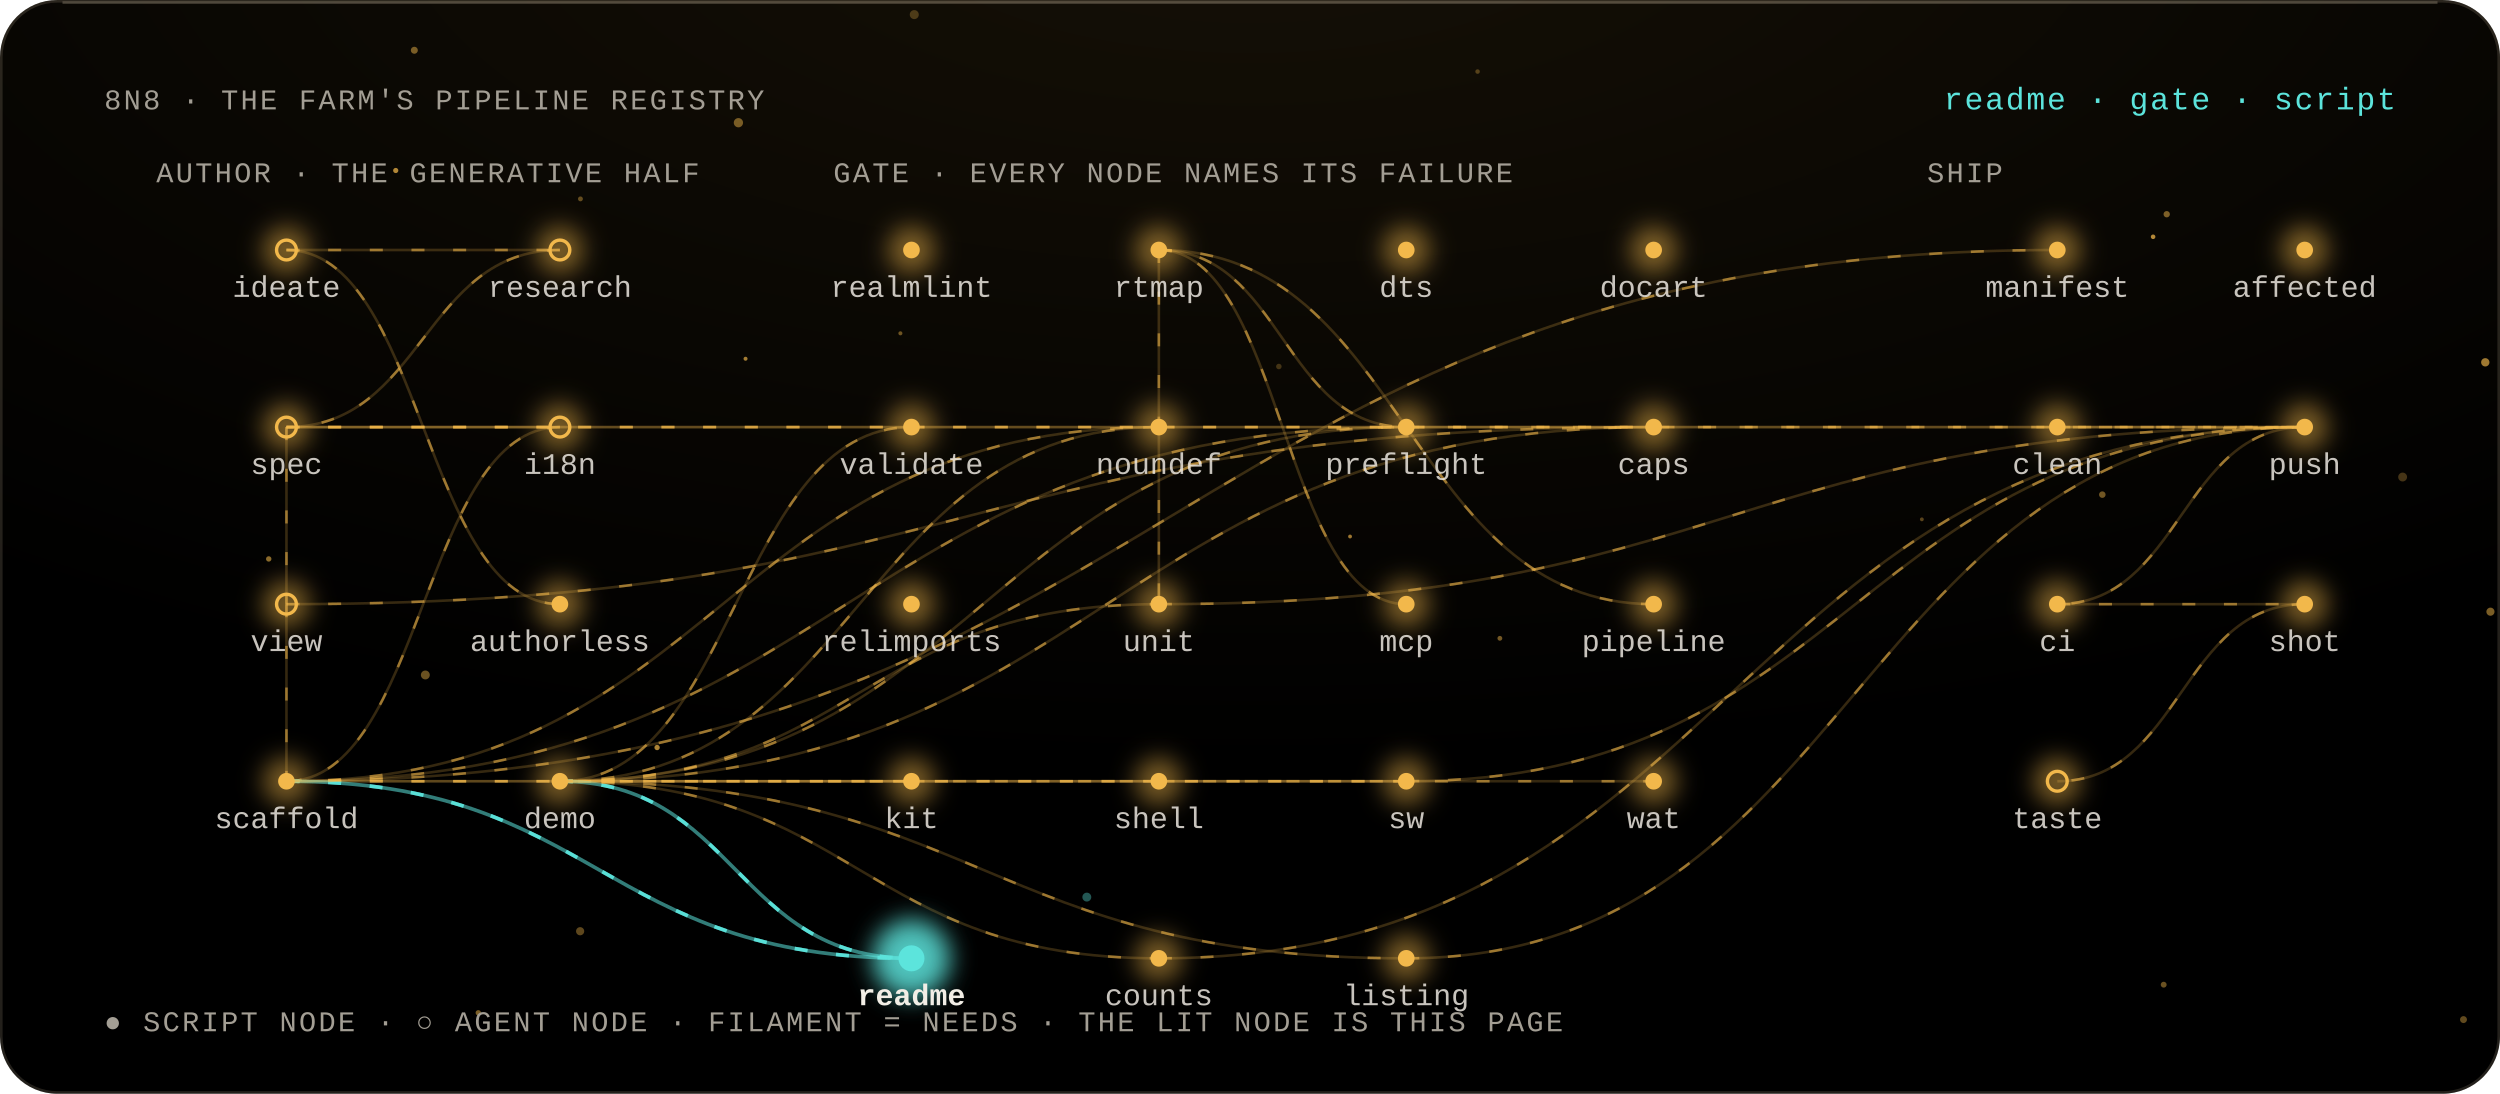
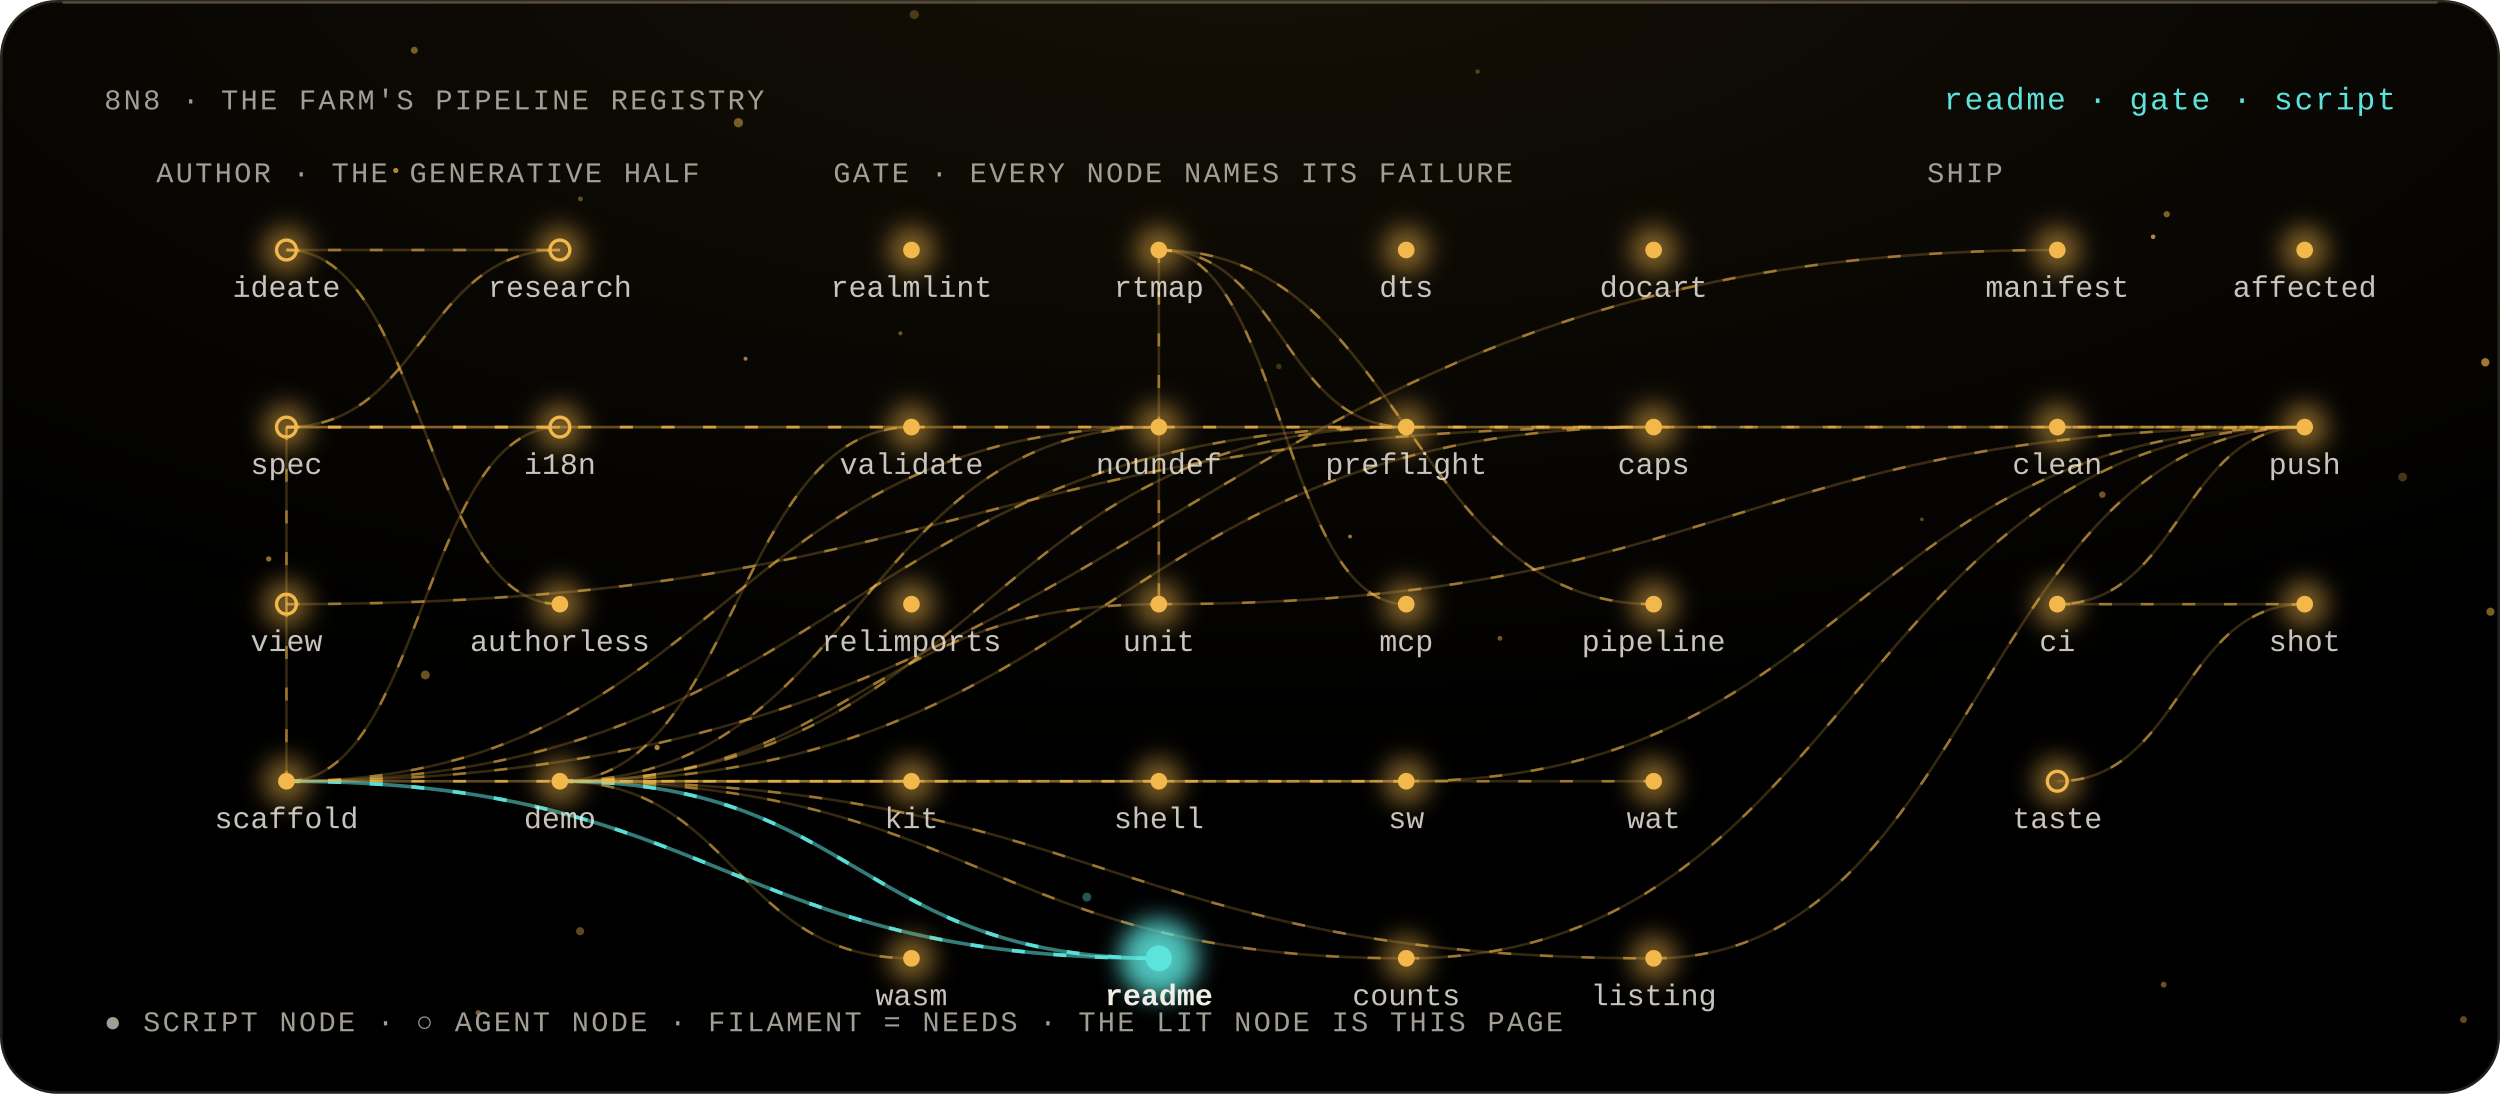
<svg xmlns="http://www.w3.org/2000/svg" viewBox="0 0 960 420" width="960" height="420" role="img" aria-labelledby="t">
  <style>
  text { font-family: 'Geist Mono', ui-monospace, 'Liberation Mono', Menlo, monospace; fill: #F2EEE6; }
  .m { fill: #A39E94; font-size: 11px; letter-spacing: .08em; }
  .l { font-size: 11.5px; }
  .h { font-size: 12px; fill: #5CE4DC; letter-spacing: .06em; }
  .flow { stroke-dasharray: 5 11; animation: flow 3s linear infinite; }
  @keyframes flow { to { stroke-dashoffset: -32; } }
  .breathe { animation: breathe 4.2s ease-in-out infinite; }
  @keyframes breathe { 50% { opacity: .38; } }
  .beat { animation: beat 2.6s ease-in-out infinite; transform-box: fill-box; transform-origin: center; }
  @keyframes beat { 50% { opacity: .55; transform: scale(1.35); } }
  .spin { transform-box: fill-box; transform-origin: center; animation: spin 48s linear infinite; }
  .spin-r { transform-box: fill-box; transform-origin: center; animation: spin 64s linear infinite reverse; }
  @keyframes spin { to { transform: rotate(360deg); } }
  @media (prefers-reduced-motion: reduce) { * { animation: none !important; } }
</style>
  <defs>
    <filter id="bloom" x="-80%" y="-80%" width="260%" height="260%">
      <feGaussianBlur stdDeviation="4.5" />
    </filter>
    <filter id="soft" x="-30%" y="-30%" width="160%" height="160%">
      <feGaussianBlur stdDeviation="1.4" />
    </filter>
    <radialGradient id="key" cx="50%" cy="-10%" r="80%">
      <stop offset="0" stop-color="#F2B84B" stop-opacity=".09" />
      <stop offset="1" stop-color="#F2B84B" stop-opacity="0" />
    </radialGradient>
    <linearGradient id="pair" x1="0" x2="1">
      <stop offset="0" stop-color="#F2B84B" />
      <stop offset="1" stop-color="#5CE4DC" />
    </linearGradient>
  </defs>
  <rect width="960" height="420" rx="22" fill="#000" />
  <rect width="960" height="420" rx="22" fill="url(#key)" />
  <rect x=".5" y=".5" width="959" height="419" rx="21.5" fill="none" stroke="rgba(255,232,196,.14)" />
  <path d="M 24 1 H 936" stroke="rgba(255,238,208,.22)" stroke-width="1" />
  <g>
    <circle cx="518.42" cy="206.02" r="0.74" fill="#F2B84B" opacity="0.64" class="breathe" style="animation-delay:-1.65s" />
    <circle cx="103.19" cy="214.63" r="1.04" fill="#F2B84B" opacity="0.57" class="breathe" style="animation-delay:-4.16s" />
    <circle cx="832.02" cy="82.26" r="1.22" fill="#F2B84B" opacity="0.5" class="breathe" style="animation-delay:-0.1s" />
    <circle cx="151.96" cy="65.47" r="1" fill="#F2B84B" opacity="0.72" class="breathe" style="animation-delay:-0.66s" />
    <circle cx="567.39" cy="27.48" r="0.87" fill="#F2B84B" opacity="0.31" class="breathe" style="animation-delay:-3.68s" />
    <circle cx="922.61" cy="183.18" r="1.7" fill="#F2B84B" opacity="0.28" class="breathe" style="animation-delay:-2.04s" />
    <circle cx="491.08" cy="140.74" r="1.06" fill="#F2B84B" opacity="0.25" class="breathe" style="animation-delay:-3.77s" />
    <circle cx="807.29" cy="189.94" r="1.26" fill="#F2B84B" opacity="0.46" class="breathe" style="animation-delay:-3.75s" />
    <circle cx="252.32" cy="287.05" r="1.03" fill="#F2B84B" opacity="0.71" class="breathe" style="animation-delay:-1.63s" />
    <circle cx="159.1" cy="19.3" r="1.35" fill="#F2B84B" opacity="0.48" class="breathe" style="animation-delay:-2.46s" />
    <circle cx="575.95" cy="245.11" r="0.93" fill="#F2B84B" opacity="0.47" class="breathe" style="animation-delay:-0.48s" />
    <circle cx="737.99" cy="199.43" r="0.74" fill="#F2B84B" opacity="0.36" class="breathe" style="animation-delay:-3.75s" />
    <circle cx="826.79" cy="90.93" r="0.88" fill="#F2B84B" opacity="0.73" class="breathe" style="animation-delay:-1.86s" />
    <circle cx="954.35" cy="139.13" r="1.6" fill="#F2B84B" opacity="0.65" class="breathe" style="animation-delay:-2.42s" />
    <circle cx="351.08" cy="5.61" r="1.73" fill="#F2B84B" opacity="0.27" class="breathe" style="animation-delay:-3.19s" />
    <circle cx="283.55" cy="47.12" r="1.78" fill="#F2B84B" opacity="0.47" class="breathe" style="animation-delay:-1.4s" />
    <circle cx="417.34" cy="344.49" r="1.71" fill="#5CE4DC" opacity="0.38" class="breathe" style="animation-delay:-3.86s" />
    <circle cx="222.89" cy="76.37" r="0.94" fill="#F2B84B" opacity="0.39" class="breathe" style="animation-delay:-3.8s" />
    <circle cx="286.29" cy="137.76" r="0.77" fill="#F2B84B" opacity="0.67" class="breathe" style="animation-delay:-0.57s" />
    <circle cx="222.77" cy="357.59" r="1.57" fill="#F2B84B" opacity="0.39" class="breathe" style="animation-delay:-4.04s" />
    <circle cx="945.98" cy="391.52" r="1.34" fill="#F2B84B" opacity="0.4" class="breathe" style="animation-delay:-2.98s" />
    <circle cx="183.66" cy="388.91" r="1.03" fill="#F2B84B" opacity="0.51" class="breathe" style="animation-delay:-0.46s" />
    <circle cx="163.33" cy="259.19" r="1.71" fill="#F2B84B" opacity="0.44" class="breathe" style="animation-delay:-1.7s" />
    <circle cx="830.86" cy="378.12" r="1.13" fill="#F2B84B" opacity="0.44" class="breathe" style="animation-delay:-1.88s" />
    <circle cx="956.33" cy="234.89" r="1.56" fill="#F2B84B" opacity="0.51" class="breathe" style="animation-delay:-1.01s" />
    <circle cx="345.75" cy="127.99" r="0.78" fill="#F2B84B" opacity="0.43" class="breathe" style="animation-delay:-1.35s" />
  </g>
  <text x="40" y="42" class="m" text-anchor="start">8N8 · THE FARM'S PIPELINE REGISTRY</text>
  <text x="920" y="42" class="h" text-anchor="end">readme · gate · script</text>
  <text x="60" y="70" class="m" text-anchor="start">AUTHOR · THE GENERATIVE HALF</text>
  <text x="320" y="70" class="m" text-anchor="start">GATE · EVERY NODE NAMES ITS FAILURE</text>
  <text x="740" y="70" class="m" text-anchor="start">SHIP</text>
  <path d="M 110 96 C 162.5 96, 162.5 96, 215 96" fill="none" stroke="#F2B84B" stroke-opacity="0.22" stroke-width="1" />
  <path d="M 110 96 C 162.5 96, 162.5 96, 215 96" fill="none" stroke="#F2B84B" stroke-opacity="0.55" stroke-width="1" class="flow" />
  <path d="M 215 96 C 162.5 96, 162.5 164, 110 164" fill="none" stroke="#F2B84B" stroke-opacity="0.22" stroke-width="1" />
  <path d="M 215 96 C 162.5 96, 162.5 164, 110 164" fill="none" stroke="#F2B84B" stroke-opacity="0.55" stroke-width="1" class="flow" />
  <path d="M 110 164 C 162.5 164, 162.5 164, 215 164" fill="none" stroke="#F2B84B" stroke-opacity="0.22" stroke-width="1" />
  <path d="M 110 164 C 162.5 164, 162.5 164, 215 164" fill="none" stroke="#F2B84B" stroke-opacity="0.55" stroke-width="1" class="flow" />
  <path d="M 110 164 C 110 164, 110 232, 110 232" fill="none" stroke="#F2B84B" stroke-opacity="0.22" stroke-width="1" />
  <path d="M 110 164 C 110 164, 110 232, 110 232" fill="none" stroke="#F2B84B" stroke-opacity="0.55" stroke-width="1" class="flow" />
  <path d="M 110 96 C 162.5 96, 162.5 232, 215 232" fill="none" stroke="#F2B84B" stroke-opacity="0.22" stroke-width="1" />
  <path d="M 110 96 C 162.5 96, 162.5 232, 215 232" fill="none" stroke="#F2B84B" stroke-opacity="0.55" stroke-width="1" class="flow" />
  <path d="M 110 232 C 110 232, 110 300, 110 300" fill="none" stroke="#F2B84B" stroke-opacity="0.22" stroke-width="1" />
  <path d="M 110 232 C 110 232, 110 300, 110 300" fill="none" stroke="#F2B84B" stroke-opacity="0.55" stroke-width="1" class="flow" />
  <path d="M 215 164 C 162.5 164, 162.5 300, 110 300" fill="none" stroke="#F2B84B" stroke-opacity="0.22" stroke-width="1" />
  <path d="M 215 164 C 162.5 164, 162.5 300, 110 300" fill="none" stroke="#F2B84B" stroke-opacity="0.55" stroke-width="1" class="flow" />
  <path d="M 110 164 C 230 164, 230 164, 350 164" fill="none" stroke="#F2B84B" stroke-opacity="0.22" stroke-width="1" />
  <path d="M 110 164 C 230 164, 230 164, 350 164" fill="none" stroke="#F2B84B" stroke-opacity="0.55" stroke-width="1" class="flow" />
  <path d="M 215 300 C 282.5 300, 282.5 164, 350 164" fill="none" stroke="#F2B84B" stroke-opacity="0.22" stroke-width="1" />
  <path d="M 215 300 C 282.5 300, 282.5 164, 350 164" fill="none" stroke="#F2B84B" stroke-opacity="0.55" stroke-width="1" class="flow" />
  <path d="M 110 300 C 277.5 300, 277.5 164, 445 164" fill="none" stroke="#F2B84B" stroke-opacity="0.22" stroke-width="1" />
  <path d="M 110 300 C 277.5 300, 277.5 164, 445 164" fill="none" stroke="#F2B84B" stroke-opacity="0.55" stroke-width="1" class="flow" />
  <path d="M 215 300 C 330 300, 330 164, 445 164" fill="none" stroke="#F2B84B" stroke-opacity="0.22" stroke-width="1" />
  <path d="M 215 300 C 330 300, 330 164, 445 164" fill="none" stroke="#F2B84B" stroke-opacity="0.55" stroke-width="1" class="flow" />
  <path d="M 110 300 C 325 300, 325 164, 540 164" fill="none" stroke="#F2B84B" stroke-opacity="0.22" stroke-width="1" />
  <path d="M 110 300 C 325 300, 325 164, 540 164" fill="none" stroke="#F2B84B" stroke-opacity="0.55" stroke-width="1" class="flow" />
  <path d="M 215 300 C 377.5 300, 377.5 164, 540 164" fill="none" stroke="#F2B84B" stroke-opacity="0.22" stroke-width="1" />
  <path d="M 215 300 C 377.5 300, 377.5 164, 540 164" fill="none" stroke="#F2B84B" stroke-opacity="0.55" stroke-width="1" class="flow" />
  <path d="M 445 96 C 492.5 96, 492.5 164, 540 164" fill="none" stroke="#F2B84B" stroke-opacity="0.22" stroke-width="1" />
  <path d="M 445 96 C 492.5 96, 492.5 164, 540 164" fill="none" stroke="#F2B84B" stroke-opacity="0.55" stroke-width="1" class="flow" />
  <path d="M 110 164 C 372.5 164, 372.5 164, 635 164" fill="none" stroke="#F2B84B" stroke-opacity="0.22" stroke-width="1" />
  <path d="M 110 164 C 372.5 164, 372.5 164, 635 164" fill="none" stroke="#F2B84B" stroke-opacity="0.55" stroke-width="1" class="flow" />
  <path d="M 110 232 C 372.5 232, 372.5 164, 635 164" fill="none" stroke="#F2B84B" stroke-opacity="0.22" stroke-width="1" />
  <path d="M 110 232 C 372.5 232, 372.5 164, 635 164" fill="none" stroke="#F2B84B" stroke-opacity="0.55" stroke-width="1" class="flow" />
  <path d="M 215 300 C 425 300, 425 164, 635 164" fill="none" stroke="#F2B84B" stroke-opacity="0.22" stroke-width="1" />
  <path d="M 215 300 C 425 300, 425 164, 635 164" fill="none" stroke="#F2B84B" stroke-opacity="0.55" stroke-width="1" class="flow" />
  <path d="M 215 300 C 330 300, 330 232, 445 232" fill="none" stroke="#F2B84B" stroke-opacity="0.22" stroke-width="1" />
  <path d="M 215 300 C 330 300, 330 232, 445 232" fill="none" stroke="#F2B84B" stroke-opacity="0.55" stroke-width="1" class="flow" />
  <path d="M 445 96 C 445 96, 445 232, 445 232" fill="none" stroke="#F2B84B" stroke-opacity="0.22" stroke-width="1" />
  <path d="M 445 96 C 445 96, 445 232, 445 232" fill="none" stroke="#F2B84B" stroke-opacity="0.55" stroke-width="1" class="flow" />
  <path d="M 445 96 C 492.5 96, 492.5 232, 540 232" fill="none" stroke="#F2B84B" stroke-opacity="0.22" stroke-width="1" />
  <path d="M 445 96 C 492.5 96, 492.5 232, 540 232" fill="none" stroke="#F2B84B" stroke-opacity="0.55" stroke-width="1" class="flow" />
  <path d="M 445 96 C 540 96, 540 232, 635 232" fill="none" stroke="#F2B84B" stroke-opacity="0.22" stroke-width="1" />
  <path d="M 445 96 C 540 96, 540 232, 635 232" fill="none" stroke="#F2B84B" stroke-opacity="0.55" stroke-width="1" class="flow" />
  <path d="M 110 300 C 230 300, 230 300, 350 300" fill="none" stroke="#F2B84B" stroke-opacity="0.22" stroke-width="1" />
  <path d="M 110 300 C 230 300, 230 300, 350 300" fill="none" stroke="#F2B84B" stroke-opacity="0.55" stroke-width="1" class="flow" />
  <path d="M 110 300 C 325 300, 325 300, 540 300" fill="none" stroke="#F2B84B" stroke-opacity="0.22" stroke-width="1" />
  <path d="M 110 300 C 325 300, 325 300, 540 300" fill="none" stroke="#F2B84B" stroke-opacity="0.55" stroke-width="1" class="flow" />
  <path d="M 215 300 C 377.5 300, 377.5 300, 540 300" fill="none" stroke="#F2B84B" stroke-opacity="0.22" stroke-width="1" />
  <path d="M 215 300 C 377.5 300, 377.5 300, 540 300" fill="none" stroke="#F2B84B" stroke-opacity="0.55" stroke-width="1" class="flow" />
  <path d="M 215 300 C 425 300, 425 300, 635 300" fill="none" stroke="#F2B84B" stroke-opacity="0.22" stroke-width="1" />
  <path d="M 215 300 C 425 300, 425 300, 635 300" fill="none" stroke="#F2B84B" stroke-opacity="0.55" stroke-width="1" class="flow" />
-   <path d="M 110 300 C 230 300, 230 368, 350 368" fill="none" stroke="#5CE4DC" stroke-opacity="0.55" stroke-width="1.4" />
-   <path d="M 110 300 C 230 300, 230 368, 350 368" fill="none" stroke="#5CE4DC" stroke-opacity="0.95" stroke-width="1.4" class="flow" />
-   <path d="M 215 300 C 282.5 300, 282.5 368, 350 368" fill="none" stroke="#5CE4DC" stroke-opacity="0.55" stroke-width="1.4" />
-   <path d="M 215 300 C 282.5 300, 282.5 368, 350 368" fill="none" stroke="#5CE4DC" stroke-opacity="0.95" stroke-width="1.4" class="flow" />
-   <path d="M 215 300 C 330 300, 330 368, 445 368" fill="none" stroke="#F2B84B" stroke-opacity="0.22" stroke-width="1" />
-   <path d="M 215 300 C 330 300, 330 368, 445 368" fill="none" stroke="#F2B84B" stroke-opacity="0.55" stroke-width="1" class="flow" />
+   <path d="M 215 300 C 282.5 300, 282.5 368, 350 368" fill="none" stroke="#F2B84B" stroke-opacity="0.22" stroke-width="1" />
+   <path d="M 215 300 C 282.5 300, 282.5 368, 350 368" fill="none" stroke="#F2B84B" stroke-opacity="0.55" stroke-width="1" class="flow" />
+   <path d="M 110 300 C 277.5 300, 277.5 368, 445 368" fill="none" stroke="#5CE4DC" stroke-opacity="0.55" stroke-width="1.4" />
+   <path d="M 110 300 C 277.5 300, 277.5 368, 445 368" fill="none" stroke="#5CE4DC" stroke-opacity="0.95" stroke-width="1.4" class="flow" />
+   <path d="M 215 300 C 330 300, 330 368, 445 368" fill="none" stroke="#5CE4DC" stroke-opacity="0.55" stroke-width="1.4" />
+   <path d="M 215 300 C 330 300, 330 368, 445 368" fill="none" stroke="#5CE4DC" stroke-opacity="0.95" stroke-width="1.4" class="flow" />
  <path d="M 215 300 C 377.5 300, 377.5 368, 540 368" fill="none" stroke="#F2B84B" stroke-opacity="0.22" stroke-width="1" />
  <path d="M 215 300 C 377.5 300, 377.5 368, 540 368" fill="none" stroke="#F2B84B" stroke-opacity="0.55" stroke-width="1" class="flow" />
+   <path d="M 215 300 C 425 300, 425 368, 635 368" fill="none" stroke="#F2B84B" stroke-opacity="0.22" stroke-width="1" />
+   <path d="M 215 300 C 425 300, 425 368, 635 368" fill="none" stroke="#F2B84B" stroke-opacity="0.55" stroke-width="1" class="flow" />
  <path d="M 110 300 C 450 300, 450 96, 790 96" fill="none" stroke="#F2B84B" stroke-opacity="0.22" stroke-width="1" />
  <path d="M 110 300 C 450 300, 450 96, 790 96" fill="none" stroke="#F2B84B" stroke-opacity="0.55" stroke-width="1" class="flow" />
  <path d="M 350 164 C 617.5 164, 617.5 164, 885 164" fill="none" stroke="#F2B84B" stroke-opacity="0.22" stroke-width="1" />
  <path d="M 350 164 C 617.5 164, 617.5 164, 885 164" fill="none" stroke="#F2B84B" stroke-opacity="0.55" stroke-width="1" class="flow" />
  <path d="M 540 164 C 712.5 164, 712.5 164, 885 164" fill="none" stroke="#F2B84B" stroke-opacity="0.22" stroke-width="1" />
  <path d="M 540 164 C 712.5 164, 712.5 164, 885 164" fill="none" stroke="#F2B84B" stroke-opacity="0.55" stroke-width="1" class="flow" />
  <path d="M 445 232 C 665 232, 665 164, 885 164" fill="none" stroke="#F2B84B" stroke-opacity="0.22" stroke-width="1" />
  <path d="M 445 232 C 665 232, 665 164, 885 164" fill="none" stroke="#F2B84B" stroke-opacity="0.55" stroke-width="1" class="flow" />
  <path d="M 540 300 C 712.5 300, 712.5 164, 885 164" fill="none" stroke="#F2B84B" stroke-opacity="0.22" stroke-width="1" />
  <path d="M 540 300 C 712.5 300, 712.5 164, 885 164" fill="none" stroke="#F2B84B" stroke-opacity="0.55" stroke-width="1" class="flow" />
-   <path d="M 445 368 C 665 368, 665 164, 885 164" fill="none" stroke="#F2B84B" stroke-opacity="0.22" stroke-width="1" />
-   <path d="M 445 368 C 665 368, 665 164, 885 164" fill="none" stroke="#F2B84B" stroke-opacity="0.55" stroke-width="1" class="flow" />
  <path d="M 540 368 C 712.5 368, 712.5 164, 885 164" fill="none" stroke="#F2B84B" stroke-opacity="0.22" stroke-width="1" />
  <path d="M 540 368 C 712.5 368, 712.5 164, 885 164" fill="none" stroke="#F2B84B" stroke-opacity="0.55" stroke-width="1" class="flow" />
+   <path d="M 635 368 C 760 368, 760 164, 885 164" fill="none" stroke="#F2B84B" stroke-opacity="0.22" stroke-width="1" />
+   <path d="M 635 368 C 760 368, 760 164, 885 164" fill="none" stroke="#F2B84B" stroke-opacity="0.55" stroke-width="1" class="flow" />
  <path d="M 790 164 C 837.5 164, 837.5 164, 885 164" fill="none" stroke="#F2B84B" stroke-opacity="0.22" stroke-width="1" />
  <path d="M 790 164 C 837.5 164, 837.5 164, 885 164" fill="none" stroke="#F2B84B" stroke-opacity="0.55" stroke-width="1" class="flow" />
  <path d="M 885 164 C 837.5 164, 837.5 232, 790 232" fill="none" stroke="#F2B84B" stroke-opacity="0.22" stroke-width="1" />
  <path d="M 885 164 C 837.5 164, 837.5 232, 790 232" fill="none" stroke="#F2B84B" stroke-opacity="0.55" stroke-width="1" class="flow" />
  <path d="M 790 232 C 837.5 232, 837.5 232, 885 232" fill="none" stroke="#F2B84B" stroke-opacity="0.22" stroke-width="1" />
  <path d="M 790 232 C 837.5 232, 837.5 232, 885 232" fill="none" stroke="#F2B84B" stroke-opacity="0.55" stroke-width="1" class="flow" />
  <path d="M 885 232 C 837.5 232, 837.5 300, 790 300" fill="none" stroke="#F2B84B" stroke-opacity="0.22" stroke-width="1" />
  <path d="M 885 232 C 837.5 232, 837.5 300, 790 300" fill="none" stroke="#F2B84B" stroke-opacity="0.55" stroke-width="1" class="flow" />
  <g>
    <circle cx="110" cy="96" r="9" fill="#F2B84B" opacity="0.5" filter="url(#bloom)" class="breathe" style="animation-delay:-1.93s" />
    <circle cx="110" cy="96" r="3.8" fill="none" stroke="#F2B84B" stroke-width="1.3" />
  </g>
  <text x="110" y="114" class="l" text-anchor="middle" fill="#F2EEE6" fill-opacity=".82">ideate</text>
  <g>
    <circle cx="215" cy="96" r="9" fill="#F2B84B" opacity="0.5" filter="url(#bloom)" class="breathe" style="animation-delay:-0.16s" />
    <circle cx="215" cy="96" r="3.8" fill="none" stroke="#F2B84B" stroke-width="1.3" />
  </g>
  <text x="215" y="114" class="l" text-anchor="middle" fill="#F2EEE6" fill-opacity=".82">research</text>
  <g>
    <circle cx="110" cy="164" r="9" fill="#F2B84B" opacity="0.5" filter="url(#bloom)" class="breathe" style="animation-delay:-2.16s" />
    <circle cx="110" cy="164" r="3.8" fill="none" stroke="#F2B84B" stroke-width="1.3" />
  </g>
  <text x="110" y="182" class="l" text-anchor="middle" fill="#F2EEE6" fill-opacity=".82">spec</text>
  <g>
    <circle cx="215" cy="164" r="9" fill="#F2B84B" opacity="0.5" filter="url(#bloom)" class="breathe" style="animation-delay:-1.96s" />
    <circle cx="215" cy="164" r="3.8" fill="none" stroke="#F2B84B" stroke-width="1.3" />
  </g>
  <text x="215" y="182" class="l" text-anchor="middle" fill="#F2EEE6" fill-opacity=".82">i18n</text>
  <g>
    <circle cx="110" cy="232" r="9" fill="#F2B84B" opacity="0.5" filter="url(#bloom)" class="breathe" style="animation-delay:-3.15s" />
    <circle cx="110" cy="232" r="3.8" fill="none" stroke="#F2B84B" stroke-width="1.3" />
  </g>
  <text x="110" y="250" class="l" text-anchor="middle" fill="#F2EEE6" fill-opacity=".82">view</text>
  <g>
    <circle cx="215" cy="232" r="9" fill="#F2B84B" opacity="0.5" filter="url(#bloom)" class="breathe" style="animation-delay:-1.57s" />
    <circle cx="215" cy="232" r="3.2" fill="#F2B84B" />
  </g>
  <text x="215" y="250" class="l" text-anchor="middle" fill="#F2EEE6" fill-opacity=".82">authorless</text>
  <g>
    <circle cx="110" cy="300" r="9" fill="#F2B84B" opacity="0.5" filter="url(#bloom)" class="breathe" style="animation-delay:-0.83s" />
    <circle cx="110" cy="300" r="3.2" fill="#F2B84B" />
  </g>
  <text x="110" y="318" class="l" text-anchor="middle" fill="#F2EEE6" fill-opacity=".82">scaffold</text>
  <g>
    <circle cx="215" cy="300" r="9" fill="#F2B84B" opacity="0.5" filter="url(#bloom)" class="breathe" style="animation-delay:-1.24s" />
    <circle cx="215" cy="300" r="3.2" fill="#F2B84B" />
  </g>
  <text x="215" y="318" class="l" text-anchor="middle" fill="#F2EEE6" fill-opacity=".82">demo</text>
  <g>
    <circle cx="350" cy="96" r="9" fill="#F2B84B" opacity="0.5" filter="url(#bloom)" class="breathe" style="animation-delay:-0.43s" />
    <circle cx="350" cy="96" r="3.2" fill="#F2B84B" />
  </g>
  <text x="350" y="114" class="l" text-anchor="middle" fill="#F2EEE6" fill-opacity=".82">realmlint</text>
  <g>
    <circle cx="445" cy="96" r="9" fill="#F2B84B" opacity="0.5" filter="url(#bloom)" class="breathe" style="animation-delay:-2.04s" />
    <circle cx="445" cy="96" r="3.2" fill="#F2B84B" />
  </g>
  <text x="445" y="114" class="l" text-anchor="middle" fill="#F2EEE6" fill-opacity=".82">rtmap</text>
  <g>
    <circle cx="540" cy="96" r="9" fill="#F2B84B" opacity="0.5" filter="url(#bloom)" class="breathe" style="animation-delay:-2.53s" />
    <circle cx="540" cy="96" r="3.2" fill="#F2B84B" />
  </g>
  <text x="540" y="114" class="l" text-anchor="middle" fill="#F2EEE6" fill-opacity=".82">dts</text>
  <g>
    <circle cx="635" cy="96" r="9" fill="#F2B84B" opacity="0.5" filter="url(#bloom)" class="breathe" style="animation-delay:-3.96s" />
    <circle cx="635" cy="96" r="3.2" fill="#F2B84B" />
  </g>
  <text x="635" y="114" class="l" text-anchor="middle" fill="#F2EEE6" fill-opacity=".82">docart</text>
  <g>
    <circle cx="350" cy="164" r="9" fill="#F2B84B" opacity="0.5" filter="url(#bloom)" class="breathe" style="animation-delay:-1.13s" />
    <circle cx="350" cy="164" r="3.2" fill="#F2B84B" />
  </g>
  <text x="350" y="182" class="l" text-anchor="middle" fill="#F2EEE6" fill-opacity=".82">validate</text>
  <g>
    <circle cx="445" cy="164" r="9" fill="#F2B84B" opacity="0.5" filter="url(#bloom)" class="breathe" style="animation-delay:-1.9s" />
    <circle cx="445" cy="164" r="3.2" fill="#F2B84B" />
  </g>
  <text x="445" y="182" class="l" text-anchor="middle" fill="#F2EEE6" fill-opacity=".82">noundef</text>
  <g>
    <circle cx="540" cy="164" r="9" fill="#F2B84B" opacity="0.5" filter="url(#bloom)" class="breathe" style="animation-delay:-3.47s" />
    <circle cx="540" cy="164" r="3.2" fill="#F2B84B" />
  </g>
  <text x="540" y="182" class="l" text-anchor="middle" fill="#F2EEE6" fill-opacity=".82">preflight</text>
  <g>
    <circle cx="635" cy="164" r="9" fill="#F2B84B" opacity="0.5" filter="url(#bloom)" class="breathe" style="animation-delay:-0.78s" />
    <circle cx="635" cy="164" r="3.2" fill="#F2B84B" />
  </g>
  <text x="635" y="182" class="l" text-anchor="middle" fill="#F2EEE6" fill-opacity=".82">caps</text>
  <g>
    <circle cx="350" cy="232" r="9" fill="#F2B84B" opacity="0.5" filter="url(#bloom)" class="breathe" style="animation-delay:-1.96s" />
    <circle cx="350" cy="232" r="3.2" fill="#F2B84B" />
  </g>
  <text x="350" y="250" class="l" text-anchor="middle" fill="#F2EEE6" fill-opacity=".82">relimports</text>
  <g>
    <circle cx="445" cy="232" r="9" fill="#F2B84B" opacity="0.5" filter="url(#bloom)" class="breathe" style="animation-delay:-0.09s" />
    <circle cx="445" cy="232" r="3.2" fill="#F2B84B" />
  </g>
  <text x="445" y="250" class="l" text-anchor="middle" fill="#F2EEE6" fill-opacity=".82">unit</text>
  <g>
    <circle cx="540" cy="232" r="9" fill="#F2B84B" opacity="0.5" filter="url(#bloom)" class="breathe" style="animation-delay:-0.88s" />
    <circle cx="540" cy="232" r="3.2" fill="#F2B84B" />
  </g>
  <text x="540" y="250" class="l" text-anchor="middle" fill="#F2EEE6" fill-opacity=".82">mcp</text>
  <g>
    <circle cx="635" cy="232" r="9" fill="#F2B84B" opacity="0.5" filter="url(#bloom)" class="breathe" style="animation-delay:-1.08s" />
    <circle cx="635" cy="232" r="3.2" fill="#F2B84B" />
  </g>
  <text x="635" y="250" class="l" text-anchor="middle" fill="#F2EEE6" fill-opacity=".82">pipeline</text>
  <g>
    <circle cx="350" cy="300" r="9" fill="#F2B84B" opacity="0.5" filter="url(#bloom)" class="breathe" style="animation-delay:-0.63s" />
    <circle cx="350" cy="300" r="3.2" fill="#F2B84B" />
  </g>
  <text x="350" y="318" class="l" text-anchor="middle" fill="#F2EEE6" fill-opacity=".82">kit</text>
  <g>
    <circle cx="445" cy="300" r="9" fill="#F2B84B" opacity="0.5" filter="url(#bloom)" class="breathe" style="animation-delay:-0.62s" />
    <circle cx="445" cy="300" r="3.2" fill="#F2B84B" />
  </g>
  <text x="445" y="318" class="l" text-anchor="middle" fill="#F2EEE6" fill-opacity=".82">shell</text>
  <g>
    <circle cx="540" cy="300" r="9" fill="#F2B84B" opacity="0.5" filter="url(#bloom)" class="breathe" style="animation-delay:-3.74s" />
    <circle cx="540" cy="300" r="3.2" fill="#F2B84B" />
  </g>
  <text x="540" y="318" class="l" text-anchor="middle" fill="#F2EEE6" fill-opacity=".82">sw</text>
  <g>
    <circle cx="635" cy="300" r="9" fill="#F2B84B" opacity="0.5" filter="url(#bloom)" class="breathe" style="animation-delay:-0.63s" />
    <circle cx="635" cy="300" r="3.2" fill="#F2B84B" />
  </g>
  <text x="635" y="318" class="l" text-anchor="middle" fill="#F2EEE6" fill-opacity=".82">wat</text>
  <g>
-     <circle cx="350" cy="368" r="15" fill="#5CE4DC" opacity="0.85" filter="url(#bloom)" class="beat" style="animation-delay:-2.01s" />
-     <circle cx="350" cy="368" r="5" fill="#5CE4DC" />
-   </g>
-   <text x="350" y="386" class="l" text-anchor="middle" fill="#5CE4DC" font-weight="700">readme</text>
-   <g>
-     <circle cx="445" cy="368" r="9" fill="#F2B84B" opacity="0.5" filter="url(#bloom)" class="breathe" style="animation-delay:-0.6s" />
-     <circle cx="445" cy="368" r="3.2" fill="#F2B84B" />
-   </g>
-   <text x="445" y="386" class="l" text-anchor="middle" fill="#F2EEE6" fill-opacity=".82">counts</text>
+     <circle cx="350" cy="368" r="9" fill="#F2B84B" opacity="0.5" filter="url(#bloom)" class="breathe" style="animation-delay:-2.01s" />
+     <circle cx="350" cy="368" r="3.2" fill="#F2B84B" />
+   </g>
+   <text x="350" y="386" class="l" text-anchor="middle" fill="#F2EEE6" fill-opacity=".82">wasm</text>
+   <g>
+     <circle cx="445" cy="368" r="15" fill="#5CE4DC" opacity="0.85" filter="url(#bloom)" class="beat" style="animation-delay:-0.6s" />
+     <circle cx="445" cy="368" r="5" fill="#5CE4DC" />
+   </g>
+   <text x="445" y="386" class="l" text-anchor="middle" fill="#5CE4DC" font-weight="700">readme</text>
  <g>
    <circle cx="540" cy="368" r="9" fill="#F2B84B" opacity="0.5" filter="url(#bloom)" class="breathe" style="animation-delay:-2.36s" />
    <circle cx="540" cy="368" r="3.2" fill="#F2B84B" />
  </g>
-   <text x="540" y="386" class="l" text-anchor="middle" fill="#F2EEE6" fill-opacity=".82">listing</text>
-   <g>
-     <circle cx="790" cy="96" r="9" fill="#F2B84B" opacity="0.5" filter="url(#bloom)" class="breathe" style="animation-delay:-0.26s" />
+   <text x="540" y="386" class="l" text-anchor="middle" fill="#F2EEE6" fill-opacity=".82">counts</text>
+   <g>
+     <circle cx="635" cy="368" r="9" fill="#F2B84B" opacity="0.5" filter="url(#bloom)" class="breathe" style="animation-delay:-0.26s" />
+     <circle cx="635" cy="368" r="3.2" fill="#F2B84B" />
+   </g>
+   <text x="635" y="386" class="l" text-anchor="middle" fill="#F2EEE6" fill-opacity=".82">listing</text>
+   <g>
+     <circle cx="790" cy="96" r="9" fill="#F2B84B" opacity="0.5" filter="url(#bloom)" class="breathe" style="animation-delay:-0.44s" />
    <circle cx="790" cy="96" r="3.2" fill="#F2B84B" />
  </g>
  <text x="790" y="114" class="l" text-anchor="middle" fill="#F2EEE6" fill-opacity=".82">manifest</text>
  <g>
-     <circle cx="885" cy="96" r="9" fill="#F2B84B" opacity="0.5" filter="url(#bloom)" class="breathe" style="animation-delay:-0.44s" />
+     <circle cx="885" cy="96" r="9" fill="#F2B84B" opacity="0.5" filter="url(#bloom)" class="breathe" style="animation-delay:-3.5s" />
    <circle cx="885" cy="96" r="3.2" fill="#F2B84B" />
  </g>
  <text x="885" y="114" class="l" text-anchor="middle" fill="#F2EEE6" fill-opacity=".82">affected</text>
  <g>
-     <circle cx="790" cy="164" r="9" fill="#F2B84B" opacity="0.5" filter="url(#bloom)" class="breathe" style="animation-delay:-3.5s" />
+     <circle cx="790" cy="164" r="9" fill="#F2B84B" opacity="0.5" filter="url(#bloom)" class="breathe" style="animation-delay:-3.36s" />
    <circle cx="790" cy="164" r="3.2" fill="#F2B84B" />
  </g>
  <text x="790" y="182" class="l" text-anchor="middle" fill="#F2EEE6" fill-opacity=".82">clean</text>
  <g>
-     <circle cx="885" cy="164" r="9" fill="#F2B84B" opacity="0.5" filter="url(#bloom)" class="breathe" style="animation-delay:-3.36s" />
+     <circle cx="885" cy="164" r="9" fill="#F2B84B" opacity="0.5" filter="url(#bloom)" class="breathe" style="animation-delay:-3.65s" />
    <circle cx="885" cy="164" r="3.2" fill="#F2B84B" />
  </g>
  <text x="885" y="182" class="l" text-anchor="middle" fill="#F2EEE6" fill-opacity=".82">push</text>
  <g>
-     <circle cx="790" cy="232" r="9" fill="#F2B84B" opacity="0.5" filter="url(#bloom)" class="breathe" style="animation-delay:-3.65s" />
+     <circle cx="790" cy="232" r="9" fill="#F2B84B" opacity="0.5" filter="url(#bloom)" class="breathe" style="animation-delay:-3.84s" />
    <circle cx="790" cy="232" r="3.2" fill="#F2B84B" />
  </g>
  <text x="790" y="250" class="l" text-anchor="middle" fill="#F2EEE6" fill-opacity=".82">ci</text>
  <g>
-     <circle cx="885" cy="232" r="9" fill="#F2B84B" opacity="0.5" filter="url(#bloom)" class="breathe" style="animation-delay:-3.84s" />
+     <circle cx="885" cy="232" r="9" fill="#F2B84B" opacity="0.5" filter="url(#bloom)" class="breathe" style="animation-delay:-1.74s" />
    <circle cx="885" cy="232" r="3.2" fill="#F2B84B" />
  </g>
  <text x="885" y="250" class="l" text-anchor="middle" fill="#F2EEE6" fill-opacity=".82">shot</text>
  <g>
-     <circle cx="790" cy="300" r="9" fill="#F2B84B" opacity="0.5" filter="url(#bloom)" class="breathe" style="animation-delay:-1.74s" />
+     <circle cx="790" cy="300" r="9" fill="#F2B84B" opacity="0.5" filter="url(#bloom)" class="breathe" style="animation-delay:-0.21s" />
    <circle cx="790" cy="300" r="3.8" fill="none" stroke="#F2B84B" stroke-width="1.3" />
  </g>
  <text x="790" y="318" class="l" text-anchor="middle" fill="#F2EEE6" fill-opacity=".82">taste</text>
  <text x="40" y="396" class="m" text-anchor="start">● SCRIPT NODE  ·  ○ AGENT NODE  ·  FILAMENT = NEEDS  ·  THE LIT NODE IS THIS PAGE</text>
</svg>
